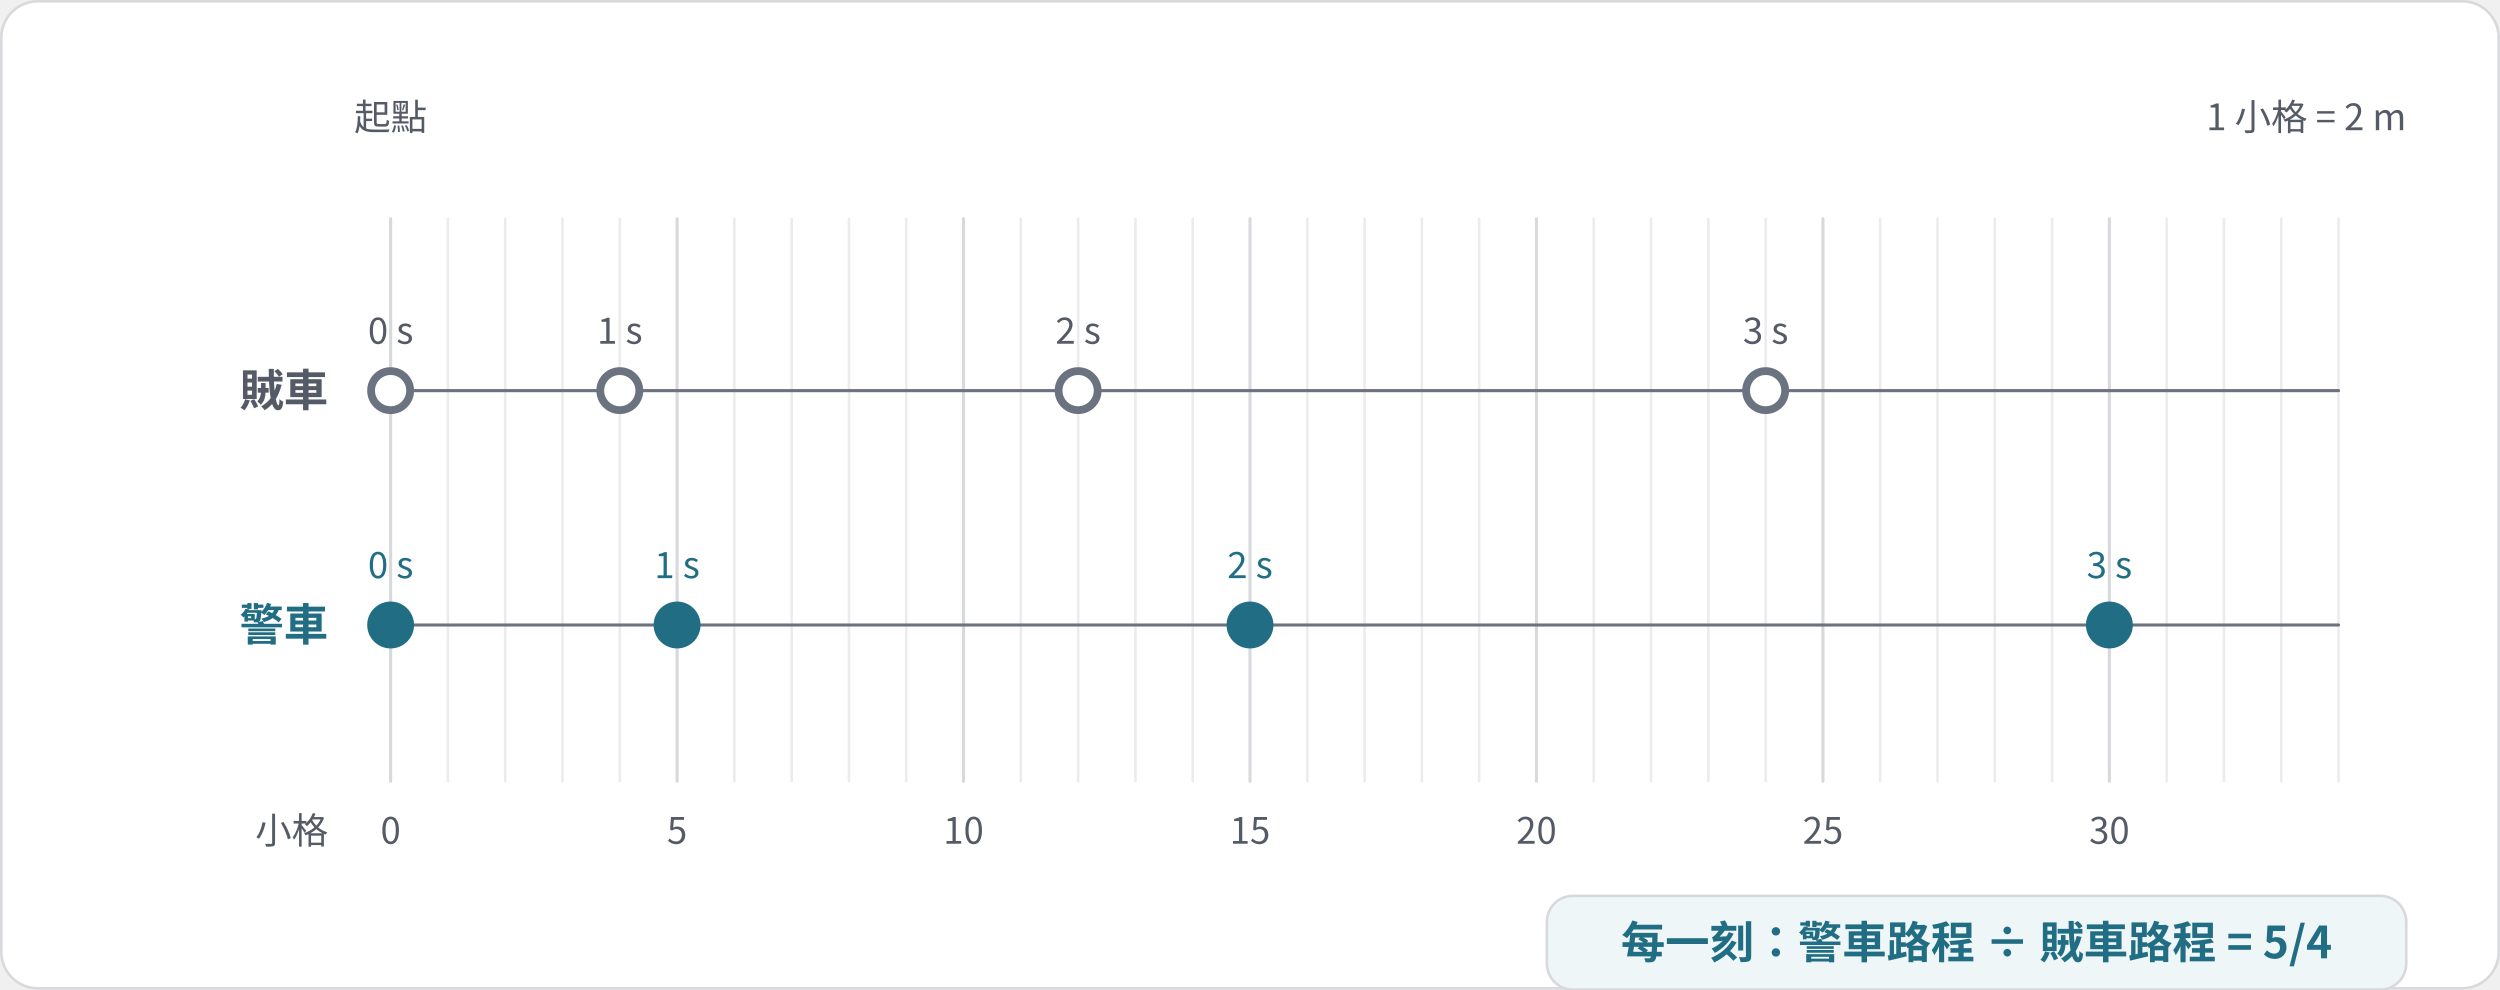
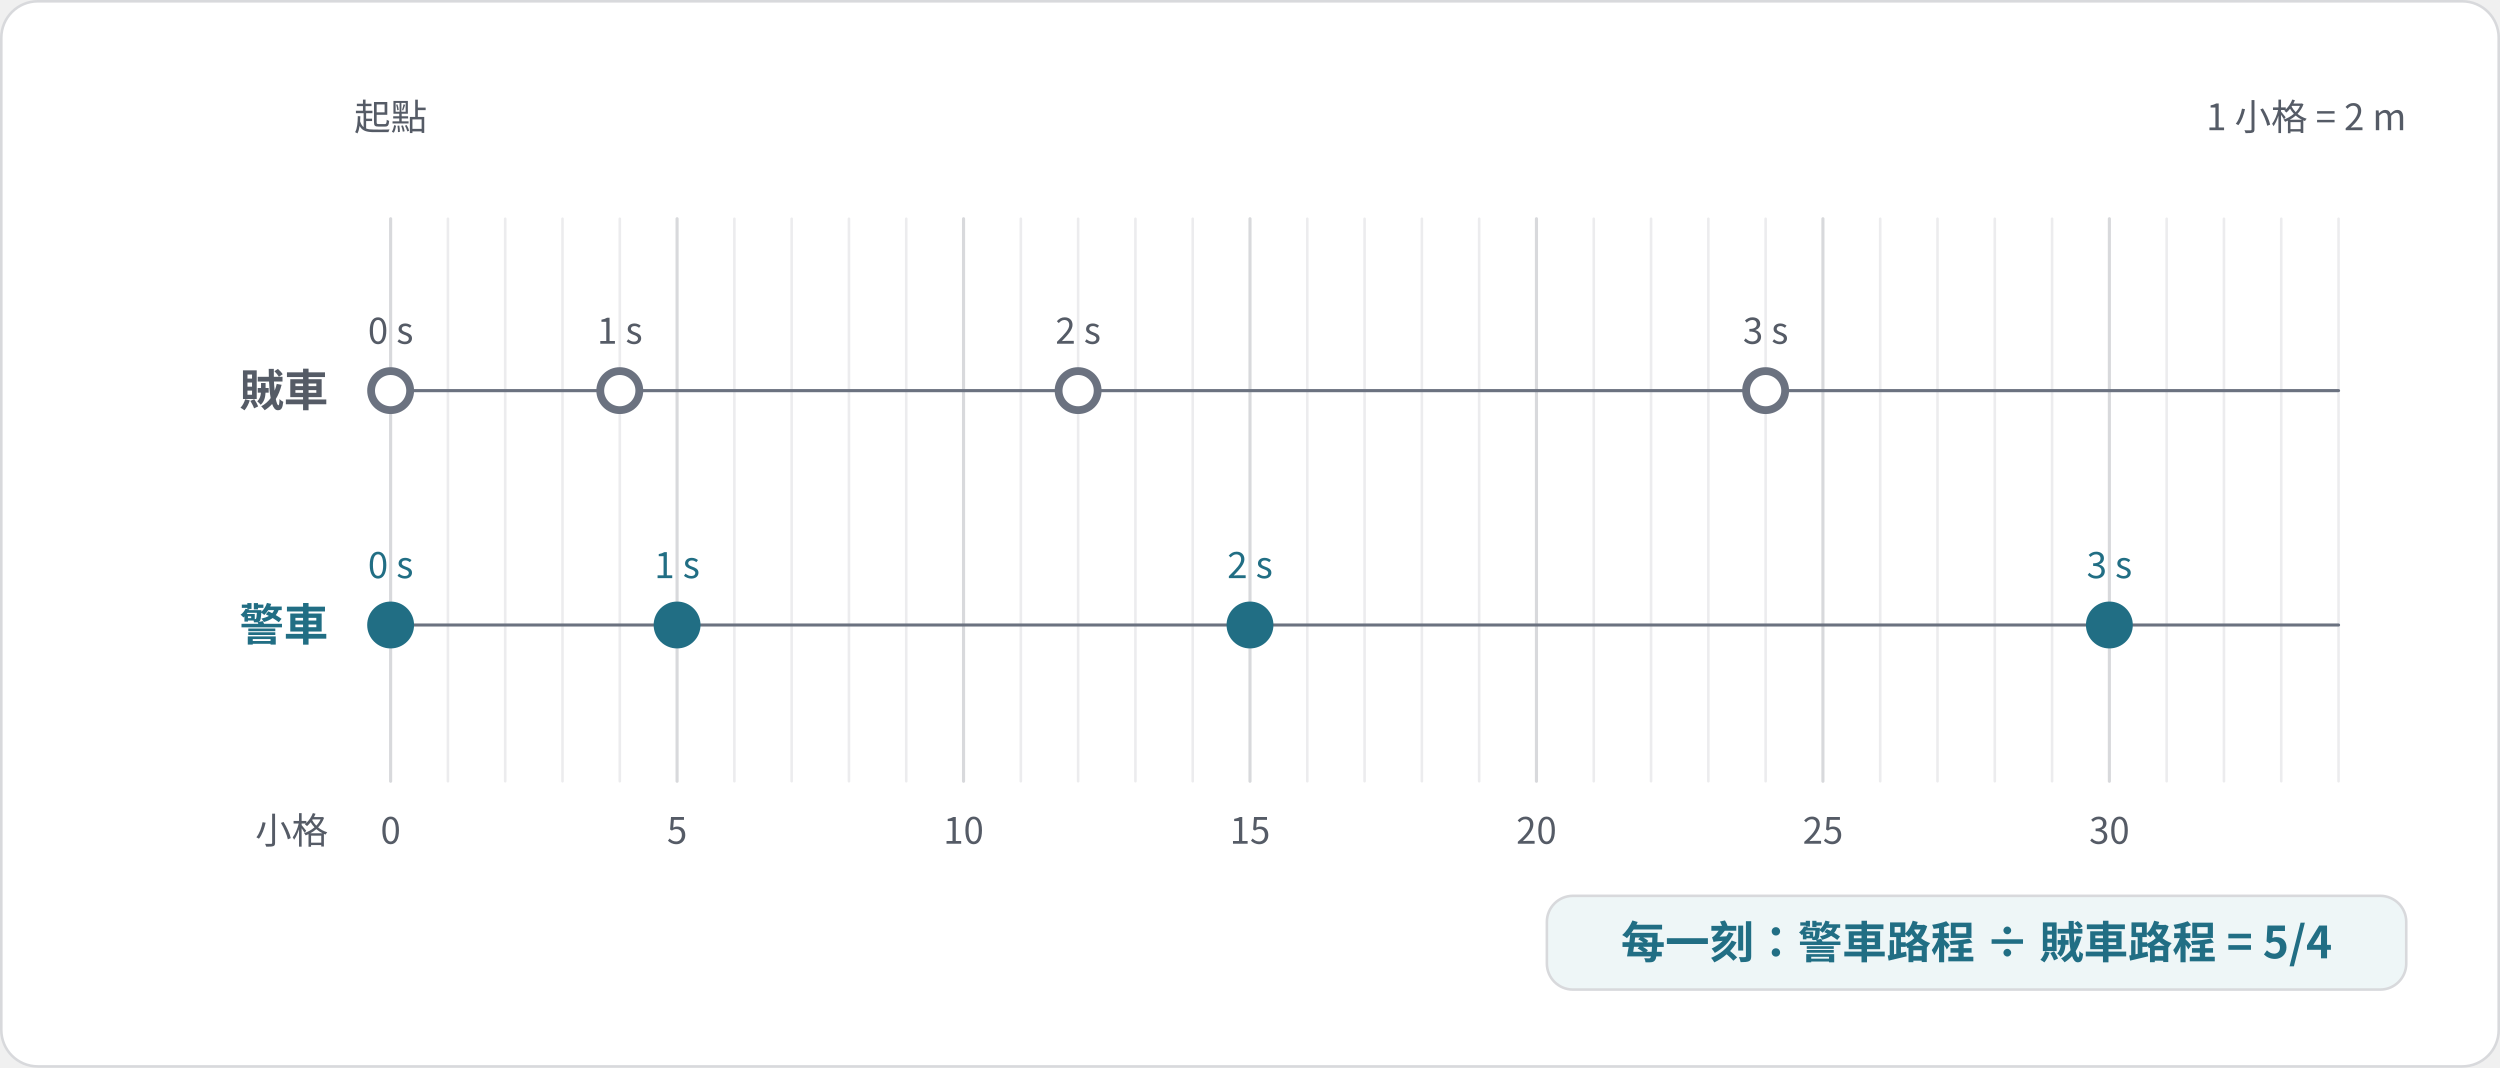
- <svg xmlns="http://www.w3.org/2000/svg" width="960" height="380" viewBox="0 0 960 380" role="img" aria-labelledby="title">
+ <svg xmlns="http://www.w3.org/2000/svg" width="960" height="410" viewBox="0 0 960 410" role="img" aria-labelledby="title">
  <defs>
    <marker id="arrow" viewBox="0 0 10 10" refX="8" refY="5" markerWidth="6" markerHeight="6" orient="auto">
      <path d="M 0 1 L 9 5 L 0 9 z" fill="#6b7280" />
    </marker>
  </defs>
  <style>
    text { font-family: "Source Sans Pro", "PingFang TC", "Microsoft JhengHei", "Noto Sans TC", "Noto Sans CJK TC", sans-serif; fill: #1f232b; font-size: 17px; }
    .strong { font-weight: 700; }
    .small { font-size: 14px; }
    .muted { fill: #555b66; }
  </style>
-   <rect x="0.5" y="0.5" width="959" height="379" rx="14" fill="#ffffff" stroke="#d8d9dc" />
+   <rect x="0.5" y="0.5" width="959" height="409" rx="14" fill="#ffffff" stroke="#d8d9dc" />
  <line x1="150.0" y1="84.0" x2="150.0" y2="300.0" stroke="#d8d9dc" stroke-width="1.2" stroke-linecap="round" />
  <line x1="172.0" y1="84.0" x2="172.0" y2="300.0" stroke="#ececee" stroke-width="1" stroke-linecap="round" />
  <line x1="194.0" y1="84.0" x2="194.0" y2="300.0" stroke="#ececee" stroke-width="1" stroke-linecap="round" />
  <line x1="216.0" y1="84.0" x2="216.0" y2="300.0" stroke="#ececee" stroke-width="1" stroke-linecap="round" />
  <line x1="238.0" y1="84.0" x2="238.0" y2="300.0" stroke="#ececee" stroke-width="1" stroke-linecap="round" />
  <line x1="260.0" y1="84.0" x2="260.0" y2="300.0" stroke="#d8d9dc" stroke-width="1.2" stroke-linecap="round" />
  <line x1="282.0" y1="84.0" x2="282.0" y2="300.0" stroke="#ececee" stroke-width="1" stroke-linecap="round" />
  <line x1="304.0" y1="84.0" x2="304.0" y2="300.0" stroke="#ececee" stroke-width="1" stroke-linecap="round" />
  <line x1="326.0" y1="84.0" x2="326.0" y2="300.0" stroke="#ececee" stroke-width="1" stroke-linecap="round" />
  <line x1="348.0" y1="84.0" x2="348.0" y2="300.0" stroke="#ececee" stroke-width="1" stroke-linecap="round" />
  <line x1="370.0" y1="84.0" x2="370.0" y2="300.0" stroke="#d8d9dc" stroke-width="1.2" stroke-linecap="round" />
  <line x1="392.0" y1="84.0" x2="392.0" y2="300.0" stroke="#ececee" stroke-width="1" stroke-linecap="round" />
  <line x1="414.0" y1="84.0" x2="414.0" y2="300.0" stroke="#ececee" stroke-width="1" stroke-linecap="round" />
  <line x1="436.0" y1="84.0" x2="436.0" y2="300.0" stroke="#ececee" stroke-width="1" stroke-linecap="round" />
  <line x1="458.0" y1="84.0" x2="458.0" y2="300.0" stroke="#ececee" stroke-width="1" stroke-linecap="round" />
  <line x1="480.0" y1="84.0" x2="480.0" y2="300.0" stroke="#d8d9dc" stroke-width="1.2" stroke-linecap="round" />
  <line x1="502.0" y1="84.0" x2="502.0" y2="300.0" stroke="#ececee" stroke-width="1" stroke-linecap="round" />
  <line x1="524.0" y1="84.0" x2="524.0" y2="300.0" stroke="#ececee" stroke-width="1" stroke-linecap="round" />
  <line x1="546.0" y1="84.0" x2="546.0" y2="300.0" stroke="#ececee" stroke-width="1" stroke-linecap="round" />
  <line x1="568.0" y1="84.0" x2="568.0" y2="300.0" stroke="#ececee" stroke-width="1" stroke-linecap="round" />
  <line x1="590.0" y1="84.0" x2="590.0" y2="300.0" stroke="#d8d9dc" stroke-width="1.2" stroke-linecap="round" />
  <line x1="612.0" y1="84.0" x2="612.0" y2="300.0" stroke="#ececee" stroke-width="1" stroke-linecap="round" />
  <line x1="634.0" y1="84.0" x2="634.0" y2="300.0" stroke="#ececee" stroke-width="1" stroke-linecap="round" />
  <line x1="656.0" y1="84.0" x2="656.0" y2="300.0" stroke="#ececee" stroke-width="1" stroke-linecap="round" />
  <line x1="678.0" y1="84.0" x2="678.0" y2="300.0" stroke="#ececee" stroke-width="1" stroke-linecap="round" />
  <line x1="700.0" y1="84.0" x2="700.0" y2="300.0" stroke="#d8d9dc" stroke-width="1.2" stroke-linecap="round" />
  <line x1="722.0" y1="84.0" x2="722.0" y2="300.0" stroke="#ececee" stroke-width="1" stroke-linecap="round" />
  <line x1="744.0" y1="84.0" x2="744.0" y2="300.0" stroke="#ececee" stroke-width="1" stroke-linecap="round" />
  <line x1="766.0" y1="84.0" x2="766.0" y2="300.0" stroke="#ececee" stroke-width="1" stroke-linecap="round" />
  <line x1="788.0" y1="84.0" x2="788.0" y2="300.0" stroke="#ececee" stroke-width="1" stroke-linecap="round" />
  <line x1="810.0" y1="84.0" x2="810.0" y2="300.0" stroke="#d8d9dc" stroke-width="1.2" stroke-linecap="round" />
  <line x1="832.0" y1="84.0" x2="832.0" y2="300.0" stroke="#ececee" stroke-width="1" stroke-linecap="round" />
  <line x1="854.0" y1="84.0" x2="854.0" y2="300.0" stroke="#ececee" stroke-width="1" stroke-linecap="round" />
  <line x1="876.0" y1="84.0" x2="876.0" y2="300.0" stroke="#ececee" stroke-width="1" stroke-linecap="round" />
  <line x1="898.0" y1="84.0" x2="898.0" y2="300.0" stroke="#ececee" stroke-width="1" stroke-linecap="round" />
  <line x1="150.0" y1="150.0" x2="898.0" y2="150.0" stroke="#6b7280" stroke-width="1.2" stroke-linecap="round" />
  <text x="126.0" y="156.0" class="strong" text-anchor="end" style="fill:#555b66">賊車</text>
  <circle cx="150.0" cy="150.0" r="7.5" fill="#ffffff" stroke="#6b7280" stroke-width="3" />
  <text x="150.0" y="132.0" class="small" text-anchor="middle" style="fill:#555b66">0 s</text>
  <circle cx="238.0" cy="150.0" r="7.5" fill="#ffffff" stroke="#6b7280" stroke-width="3" />
  <text x="238.0" y="132.0" class="small" text-anchor="middle" style="fill:#555b66">1 s</text>
  <circle cx="414.0" cy="150.0" r="7.5" fill="#ffffff" stroke="#6b7280" stroke-width="3" />
  <text x="414.0" y="132.0" class="small" text-anchor="middle" style="fill:#555b66">2 s</text>
  <circle cx="678.0" cy="150.0" r="7.5" fill="#ffffff" stroke="#6b7280" stroke-width="3" />
  <text x="678.0" y="132.0" class="small" text-anchor="middle" style="fill:#555b66">3 s</text>
  <line x1="150.0" y1="240.0" x2="898.0" y2="240.0" stroke="#6b7280" stroke-width="1.2" stroke-linecap="round" />
  <text x="126.0" y="246.0" class="strong" text-anchor="end" style="fill:#216e84">警車</text>
  <circle cx="150.0" cy="240.0" r="9" fill="#216e84" />
  <text x="150.0" y="222.0" class="small" text-anchor="middle" style="fill:#216e84">0 s</text>
  <circle cx="260.0" cy="240.0" r="9" fill="#216e84" />
  <text x="260.0" y="222.0" class="small" text-anchor="middle" style="fill:#216e84">1 s</text>
  <circle cx="480.0" cy="240.0" r="9" fill="#216e84" />
  <text x="480.0" y="222.0" class="small" text-anchor="middle" style="fill:#216e84">2 s</text>
  <circle cx="810.0" cy="240.0" r="9" fill="#216e84" />
  <text x="810.0" y="222.0" class="small" text-anchor="middle" style="fill:#216e84">3 s</text>
  <text x="150.0" y="324.0" class="small" text-anchor="middle" style="fill:#555b66">0</text>
  <text x="260.0" y="324.0" class="small" text-anchor="middle" style="fill:#555b66">5</text>
  <text x="370.0" y="324.0" class="small" text-anchor="middle" style="fill:#555b66">10</text>
  <text x="480.0" y="324.0" class="small" text-anchor="middle" style="fill:#555b66">15</text>
  <text x="590.0" y="324.0" class="small" text-anchor="middle" style="fill:#555b66">20</text>
  <text x="700.0" y="324.0" class="small" text-anchor="middle" style="fill:#555b66">25</text>
  <text x="810.0" y="324.0" class="small" text-anchor="middle" style="fill:#555b66">30</text>
  <text x="126.0" y="324.0" class="small" text-anchor="end" style="fill:#555b66">小格</text>
  <text x="150.0" y="50.0" class="small" text-anchor="middle" style="fill:#555b66">起點</text>
  <text x="924.0" y="50.0" class="small" text-anchor="end" style="fill:#555b66">1 小格 = 2 m</text>
  <rect x="594" y="344" width="330" height="36" rx="10" fill="#eef6f7" stroke="#d8d9dc" />
  <text x="759.0" y="368.0" class="strong" text-anchor="middle" style="fill:#216e84">每一刻：警車路程 ÷ 賊車路程 = 5/4</text>
</svg>
